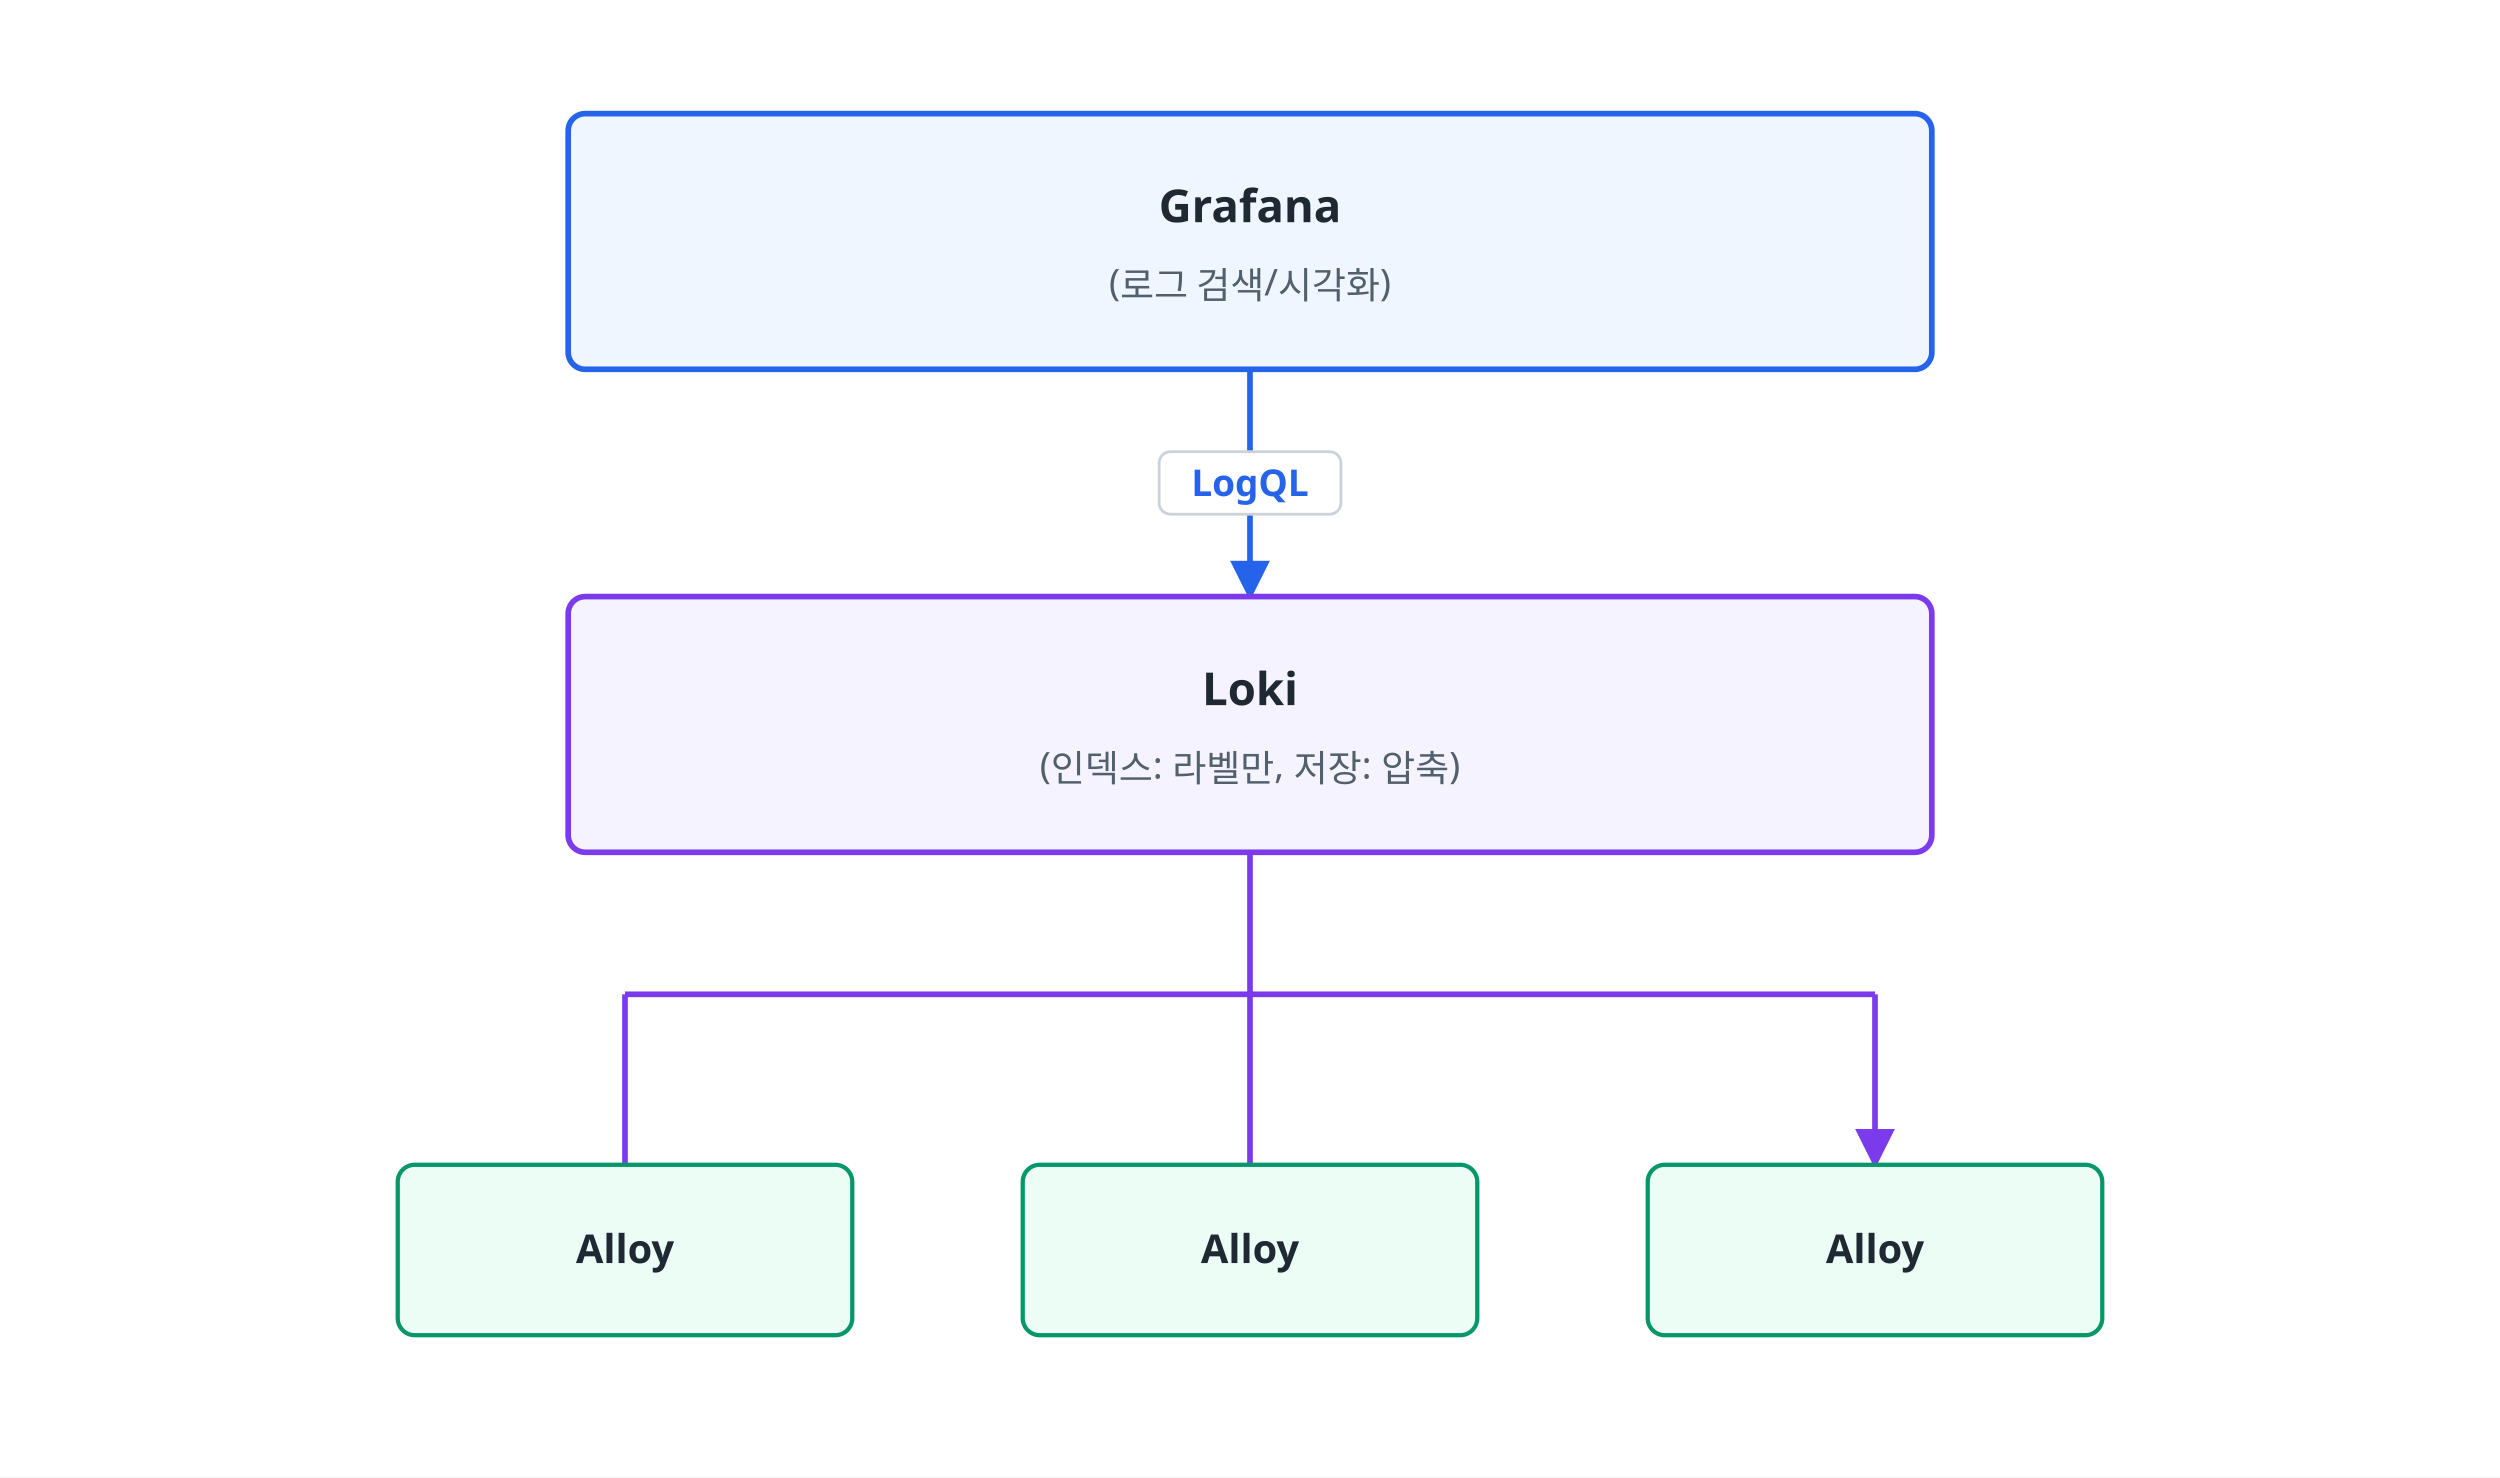
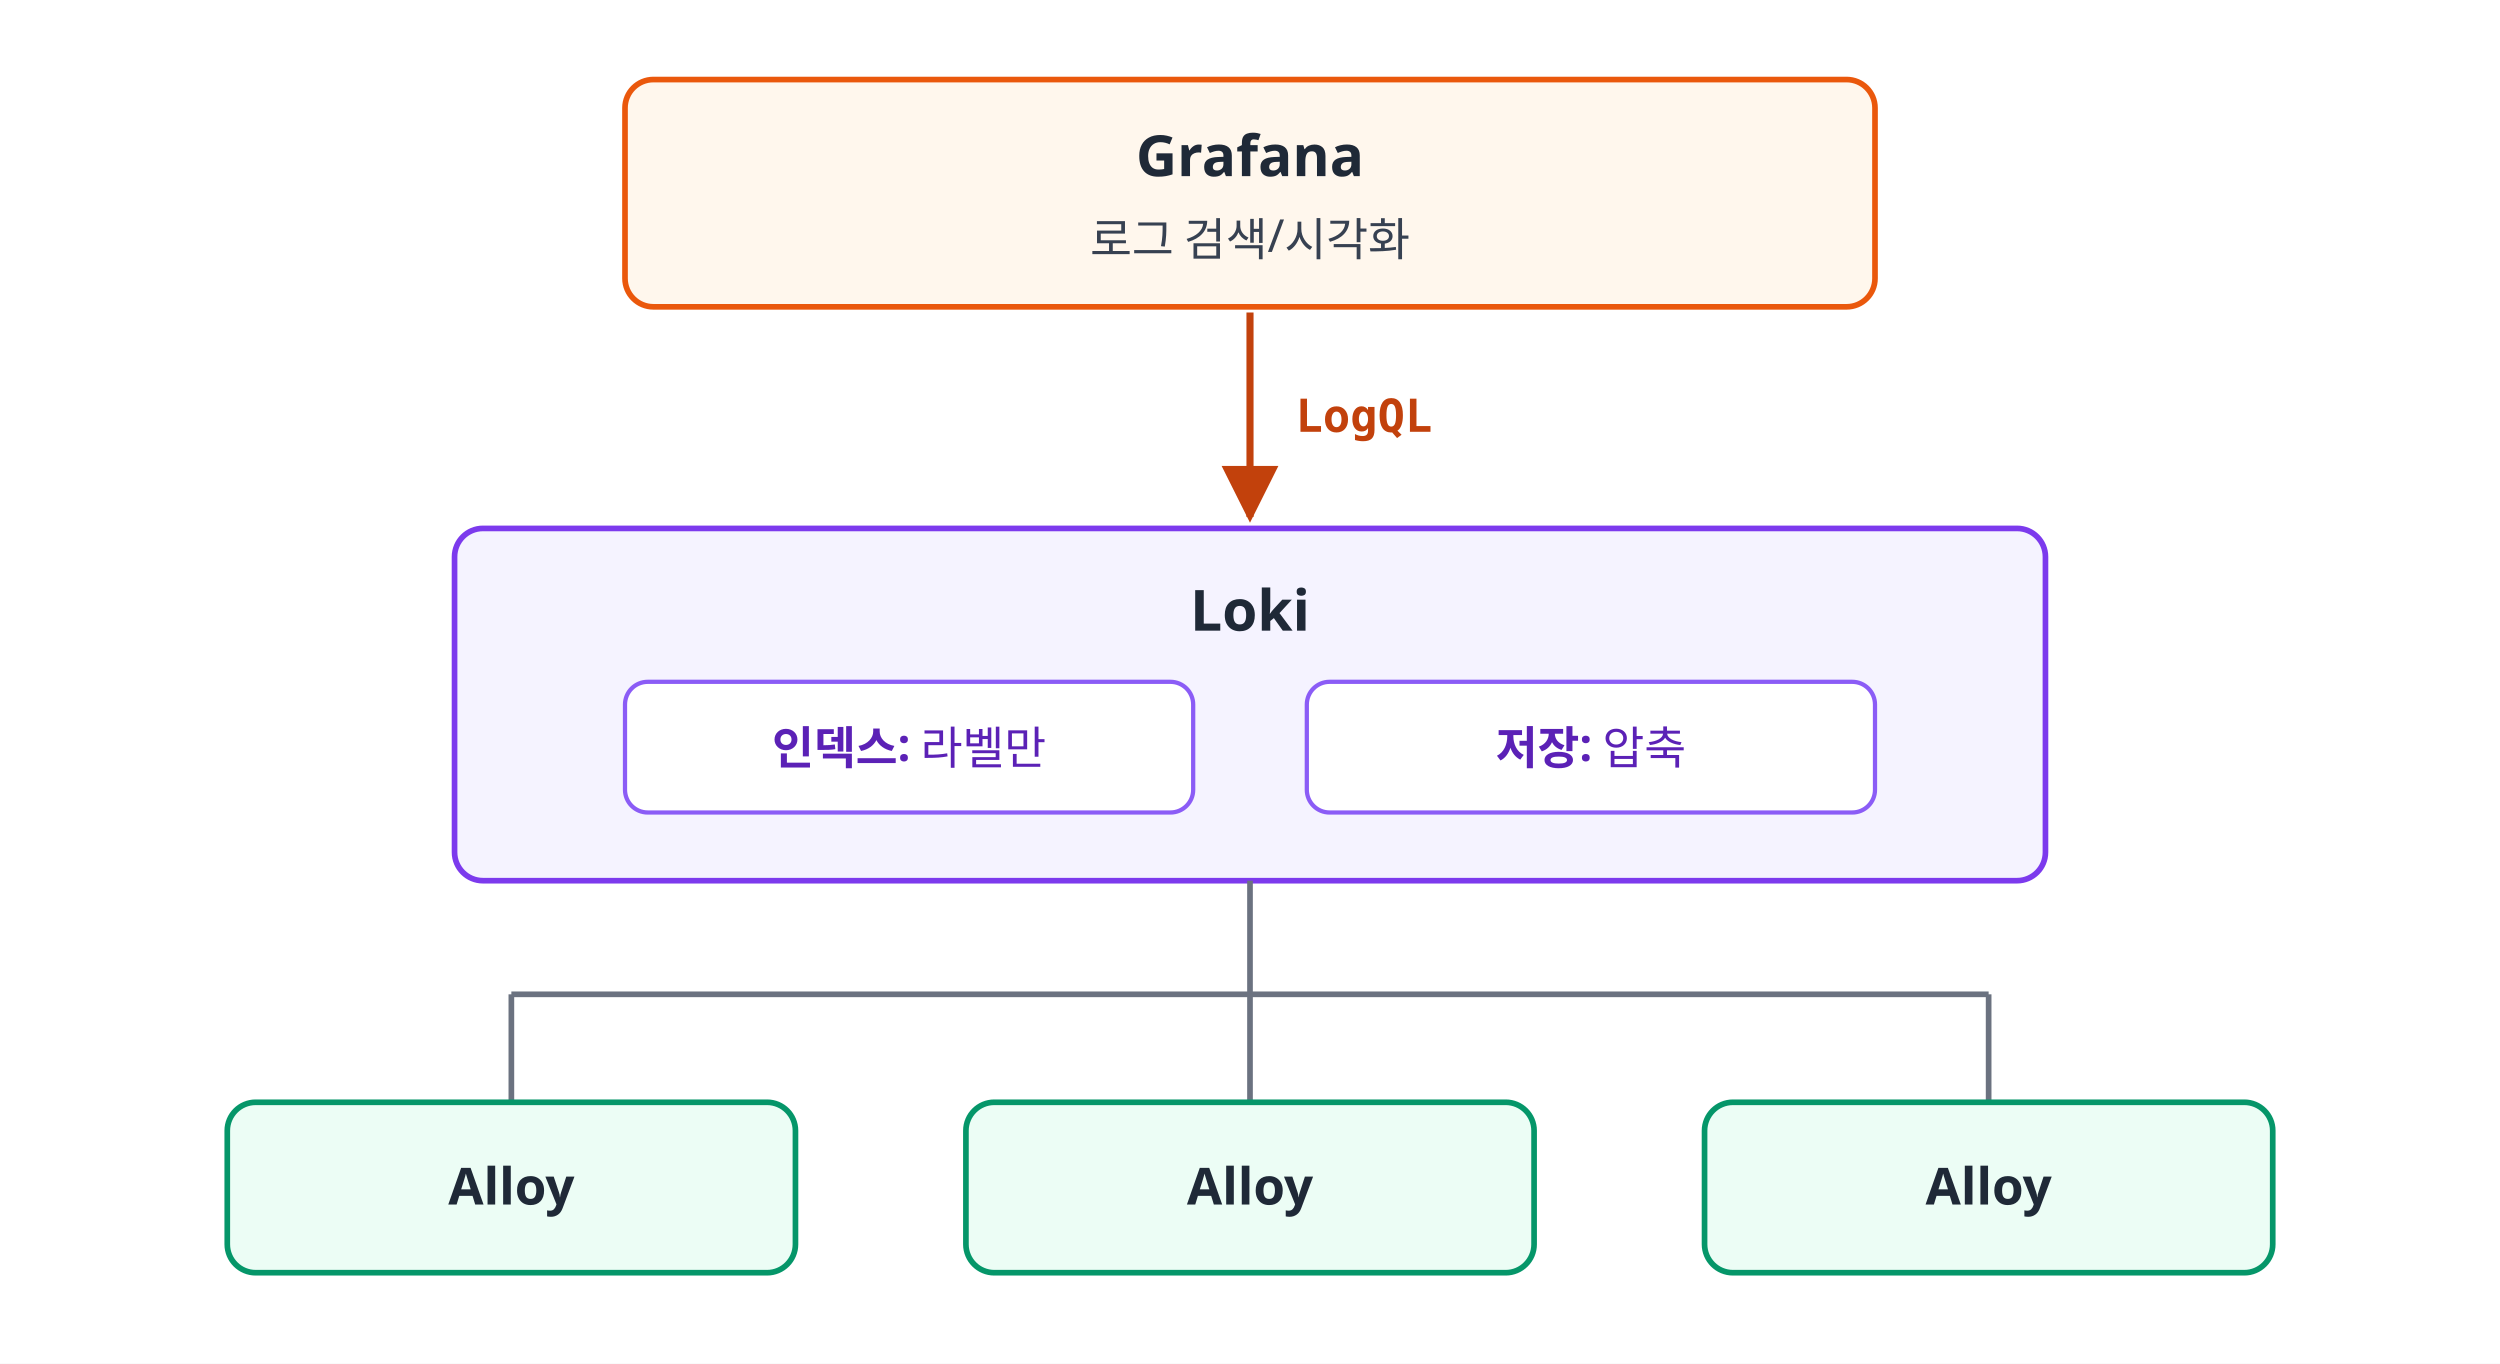
- <svg xmlns="http://www.w3.org/2000/svg" viewBox="0 0 880 520" width="880" height="520" font-family="'Malgun Gothic','Apple SD Gothic Neo','Noto Sans KR','Segoe UI',sans-serif" role="img" aria-labelledby="t d">
-   <rect width="880" height="520" fill="#ffffff" />
+ <svg xmlns="http://www.w3.org/2000/svg" viewBox="0 0 880 480" width="880" height="480" font-family="'Malgun Gothic','Apple SD Gothic Neo','Noto Sans KR','Segoe UI',sans-serif" role="img" aria-labelledby="t d">
+   <rect width="880" height="480" fill="#ffffff" />
  <defs>
-     <marker id="a-blue" viewBox="0 0 10 10" refX="9" refY="5" markerWidth="7" markerHeight="7" orient="auto-start-reverse">
-       <path d="M0,0 L10,5 L0,10 z" fill="#2563eb" />
-     </marker>
-     <marker id="a-purple" viewBox="0 0 10 10" refX="9" refY="5" markerWidth="7" markerHeight="7" orient="auto-start-reverse">
-       <path d="M0,0 L10,5 L0,10 z" fill="#7c3aed" />
+     <marker id="arr" viewBox="0 0 10 10" refX="9" refY="5" markerWidth="8" markerHeight="8" orient="auto-start-reverse">
+       <path d="M0,0 L10,5 L0,10 z" fill="#c2410c" />
    </marker>
  </defs>
-   <rect x="200" y="40" width="480" height="90" rx="6" fill="#eff6ff" stroke="#2563eb" stroke-width="2" />
-   <text x="440" y="78.2" font-size="16" font-weight="bold" fill="#1f2933" text-anchor="middle">Grafana</text>
-   <text x="440" y="104.0" font-size="13" fill="#52606d" text-anchor="middle">(로그 검색/시각화)</text>
-   <path d="M440,130 L440,210" stroke="#2563eb" stroke-width="2" fill="none" marker-end="url(#a-blue)" />
-   <rect x="408" y="159" width="64" height="22" rx="4" fill="#ffffff" stroke="#cbd2d9" stroke-width="1" />
-   <text x="440" y="174.6" font-size="13" font-weight="bold" fill="#2563eb" text-anchor="middle">LogQL</text>
-   <rect x="200" y="210" width="480" height="90" rx="6" fill="#f5f3ff" stroke="#7c3aed" stroke-width="2" />
-   <text x="440" y="248.2" font-size="16" font-weight="bold" fill="#1f2933" text-anchor="middle">Loki</text>
-   <text x="440" y="274.0" font-size="13" fill="#52606d" text-anchor="middle">(인덱스: 라벨만, 저장: 압축)</text>
-   <path d="M440,300 L440,350 M220,350 L660,350 M220,350 L220,410 M440,350 L440,410 M660,350 L660,410" stroke="#7c3aed" stroke-width="2" fill="none" marker-end="url(#a-purple)" />
-   <rect x="140" y="410" width="160" height="60" rx="6" fill="#ecfdf5" stroke="#059669" stroke-width="1.5" />
-   <text x="220" y="444.6" font-size="14" font-weight="bold" fill="#1f2933" text-anchor="middle">Alloy</text>
-   <rect x="360" y="410" width="160" height="60" rx="6" fill="#ecfdf5" stroke="#059669" stroke-width="1.5" />
-   <text x="440" y="444.6" font-size="14" font-weight="bold" fill="#1f2933" text-anchor="middle">Alloy</text>
-   <rect x="580" y="410" width="160" height="60" rx="6" fill="#ecfdf5" stroke="#059669" stroke-width="1.5" />
-   <text x="660" y="444.6" font-size="14" font-weight="bold" fill="#1f2933" text-anchor="middle">Alloy</text>
+   <rect x="220" y="28" width="440" height="80" rx="10" fill="#fff7ed" stroke="#ea580c" stroke-width="2" />
+   <text x="440" y="62" font-size="20" font-weight="bold" fill="#1f2937" text-anchor="middle">Grafana</text>
+   <text x="440" y="90" font-size="16" fill="#374151" text-anchor="middle">로그 검색/시각화</text>
+   <line x1="440" y1="110" x2="440" y2="182" stroke="#c2410c" stroke-width="2.5" marker-end="url(#arr)" />
+   <text x="456" y="152" font-size="16" font-weight="bold" fill="#c2410c" font-family="Consolas,'D2Coding',Menlo,'Malgun Gothic',monospace">LogQL</text>
+   <rect x="160" y="186" width="560" height="124" rx="10" fill="#f5f3ff" stroke="#7c3aed" stroke-width="2" />
+   <text x="440" y="222" font-size="20" font-weight="bold" fill="#1f2937" text-anchor="middle">Loki</text>
+   <rect x="220" y="240" width="200" height="46" rx="8" fill="#ffffff" stroke="#8b5cf6" stroke-width="1.5" />
+   <text x="320" y="269" font-size="16" fill="#5b21b6" text-anchor="middle">
+     <tspan font-weight="bold">인덱스:</tspan> 라벨만</text>
+   <rect x="460" y="240" width="200" height="46" rx="8" fill="#ffffff" stroke="#8b5cf6" stroke-width="1.5" />
+   <text x="560" y="269" font-size="16" fill="#5b21b6" text-anchor="middle">
+     <tspan font-weight="bold">저장:</tspan> 압축</text>
+   <path d="M440,310 L440,350 M180,350 L700,350 M180,350 L180,388 M440,350 L440,388 M700,350 L700,388" stroke="#6b7280" stroke-width="2" fill="none" />
+   <rect x="80" y="388" width="200" height="60" rx="10" fill="#ecfdf5" stroke="#059669" stroke-width="2" />
+   <text x="180" y="424" font-size="18" font-weight="bold" fill="#1f2937" text-anchor="middle">Alloy</text>
+   <rect x="340" y="388" width="200" height="60" rx="10" fill="#ecfdf5" stroke="#059669" stroke-width="2" />
+   <text x="440" y="424" font-size="18" font-weight="bold" fill="#1f2937" text-anchor="middle">Alloy</text>
+   <rect x="600" y="388" width="200" height="60" rx="10" fill="#ecfdf5" stroke="#059669" stroke-width="2" />
+   <text x="700" y="424" font-size="18" font-weight="bold" fill="#1f2937" text-anchor="middle">Alloy</text>
</svg>
